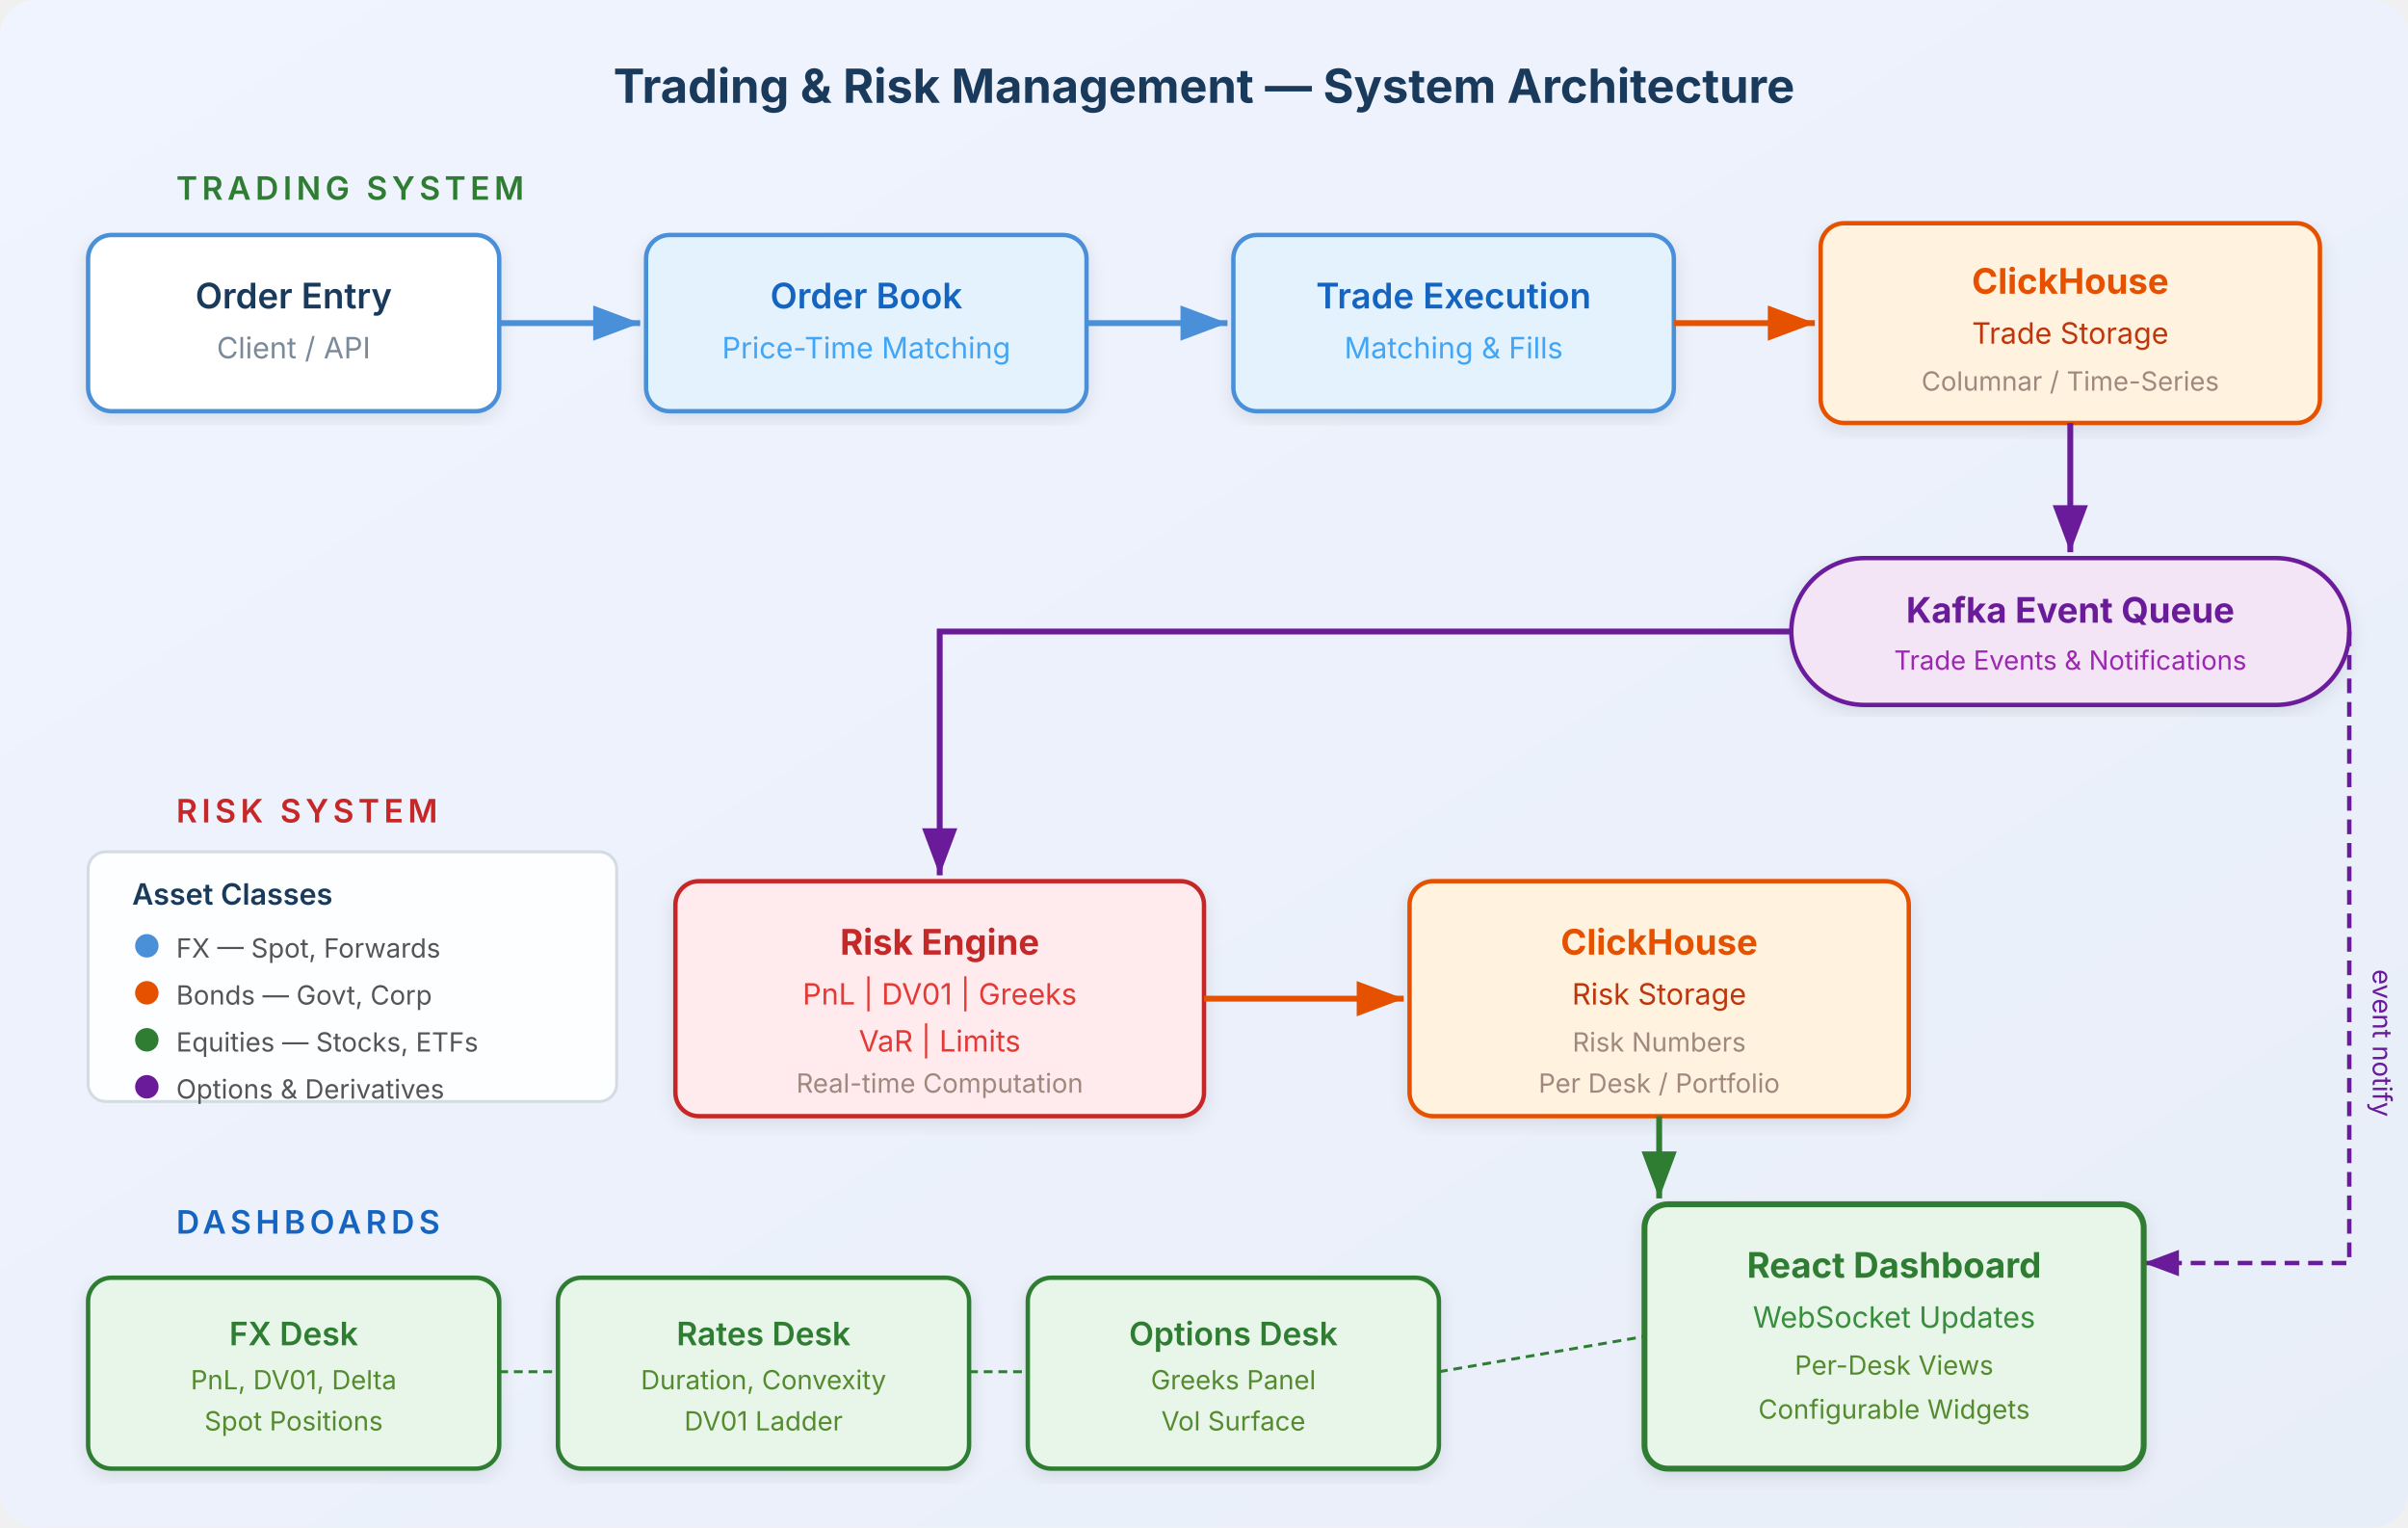
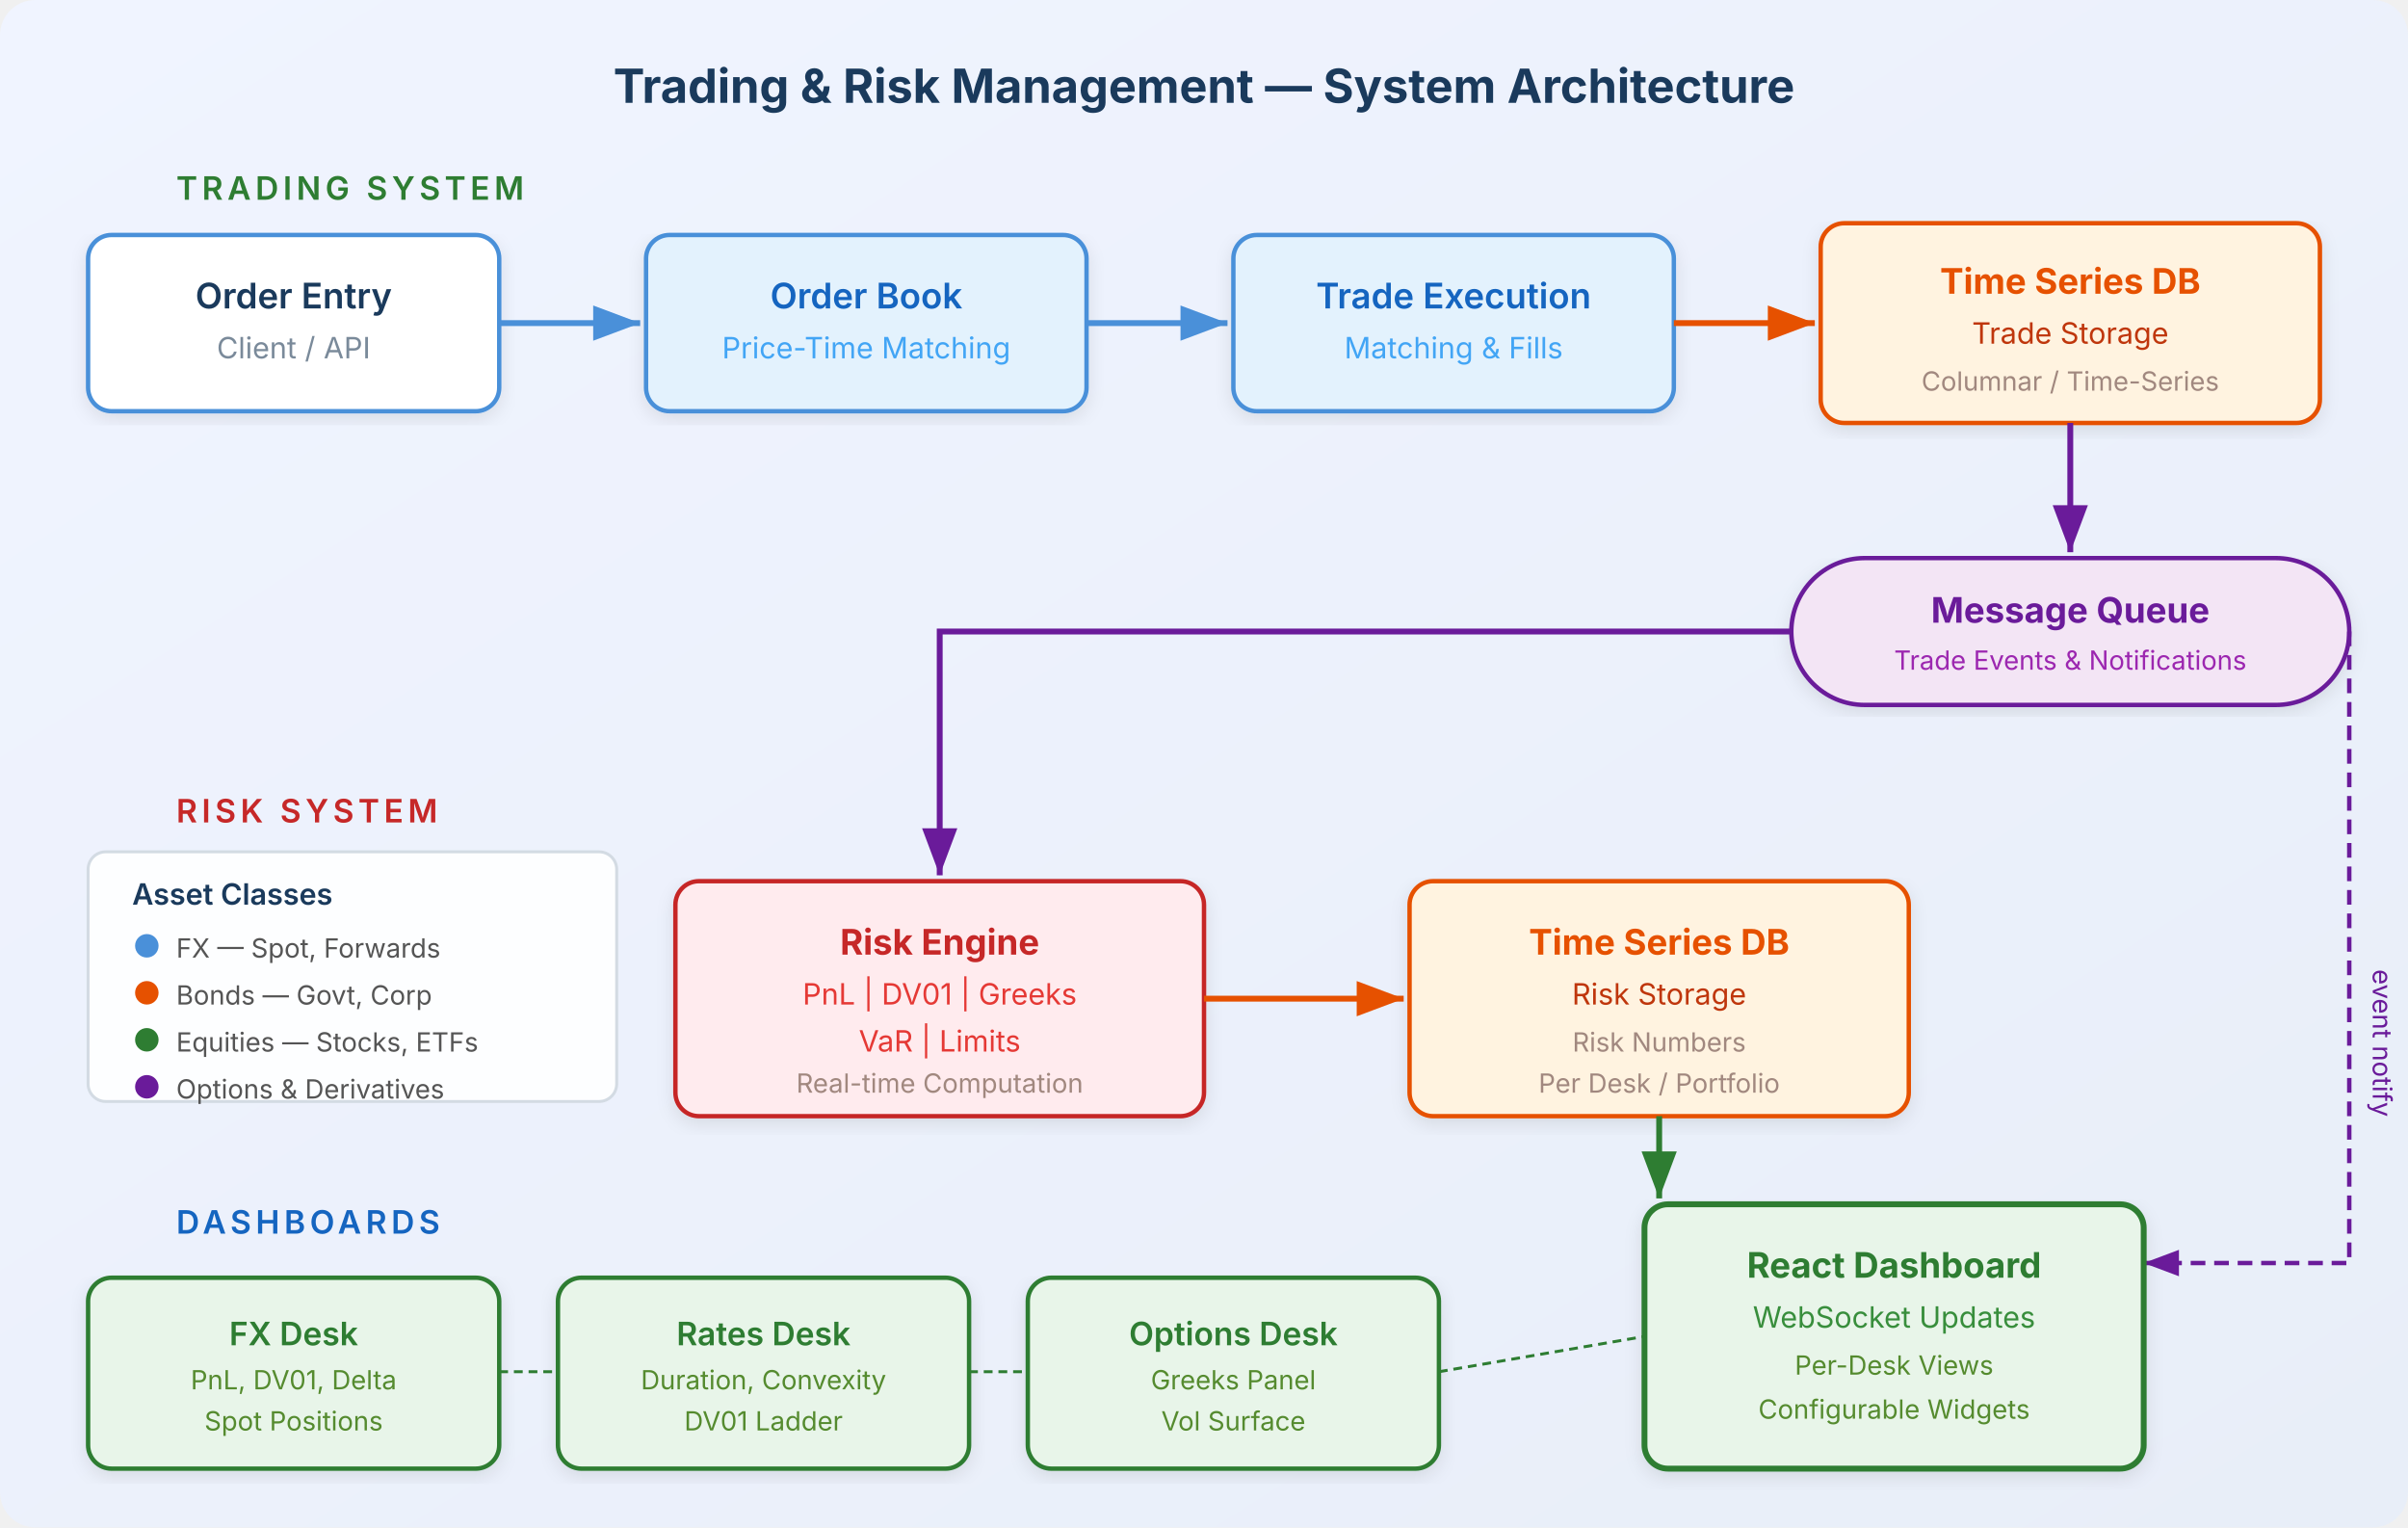
<svg xmlns="http://www.w3.org/2000/svg" viewBox="0 0 820 520" font-family="Inter, system-ui, sans-serif">
  <defs>
    <linearGradient id="bg1" x1="0%" y1="0%" x2="100%" y2="100%">
      <stop offset="0%" style="stop-color:#f0f4ff" />
      <stop offset="100%" style="stop-color:#e8eef8" />
    </linearGradient>
    <filter id="shadow1" x="-4%" y="-4%" width="108%" height="112%">
      <feDropShadow dx="0" dy="2" stdDeviation="3" flood-color="#00000018" />
    </filter>
  </defs>
  <rect width="820" height="520" rx="12" fill="url(#bg1)" />
  <text x="410" y="35" text-anchor="middle" font-size="16" font-weight="700" fill="#1a3a5c">Trading &amp; Risk Management — System Architecture</text>
  <text x="60" y="68" font-size="11" font-weight="600" fill="#2e7d32" letter-spacing="1.5">TRADING SYSTEM</text>
  <rect x="30" y="80" width="140" height="60" rx="8" fill="#ffffff" stroke="#4a90d9" stroke-width="1.5" filter="url(#shadow1)" />
  <text x="100" y="105" text-anchor="middle" font-size="12" font-weight="600" fill="#1a3a5c">Order Entry</text>
  <text x="100" y="122" text-anchor="middle" font-size="10" fill="#7a8a9a">Client / API</text>
  <line x1="170" y1="110" x2="218" y2="110" stroke="#4a90d9" stroke-width="2" marker-end="url(#arrowBlue)" />
  <defs>
    <marker id="arrowBlue" markerWidth="8" markerHeight="6" refX="8" refY="3" orient="auto">
      <path d="M0,0 L8,3 L0,6" fill="#4a90d9" />
    </marker>
  </defs>
  <rect x="220" y="80" width="150" height="60" rx="8" fill="#e3f2fd" stroke="#4a90d9" stroke-width="1.5" filter="url(#shadow1)" />
  <text x="295" y="105" text-anchor="middle" font-size="12" font-weight="600" fill="#1565c0">Order Book</text>
  <text x="295" y="122" text-anchor="middle" font-size="10" fill="#42a5f5">Price-Time Matching</text>
  <line x1="370" y1="110" x2="418" y2="110" stroke="#4a90d9" stroke-width="2" marker-end="url(#arrowBlue)" />
  <rect x="420" y="80" width="150" height="60" rx="8" fill="#e3f2fd" stroke="#4a90d9" stroke-width="1.5" filter="url(#shadow1)" />
  <text x="495" y="105" text-anchor="middle" font-size="12" font-weight="600" fill="#1565c0">Trade Execution</text>
  <text x="495" y="122" text-anchor="middle" font-size="10" fill="#42a5f5">Matching &amp; Fills</text>
  <line x1="570" y1="110" x2="618" y2="110" stroke="#e65100" stroke-width="2" marker-end="url(#arrowOrange)" />
  <defs>
    <marker id="arrowOrange" markerWidth="8" markerHeight="6" refX="8" refY="3" orient="auto">
      <path d="M0,0 L8,3 L0,6" fill="#e65100" />
    </marker>
  </defs>
  <rect x="620" y="76" width="170" height="68" rx="8" fill="#fff3e0" stroke="#e65100" stroke-width="1.5" filter="url(#shadow1)" />
-   <text x="705" y="100" text-anchor="middle" font-size="12" font-weight="700" fill="#e65100">ClickHouse</text>
+   <text x="705" y="100" text-anchor="middle" font-size="12" font-weight="700" fill="#e65100">Time Series DB</text>
  <text x="705" y="117" text-anchor="middle" font-size="10" fill="#bf360c">Trade Storage</text>
  <text x="705" y="133" text-anchor="middle" font-size="9" fill="#a1887f">Columnar / Time-Series</text>
  <line x1="705" y1="144" x2="705" y2="188" stroke="#6a1b9a" stroke-width="2" marker-end="url(#arrowPurple)" />
  <defs>
    <marker id="arrowPurple" markerWidth="8" markerHeight="6" refX="8" refY="3" orient="auto">
      <path d="M0,0 L8,3 L0,6" fill="#6a1b9a" />
    </marker>
  </defs>
  <rect x="610" y="190" width="190" height="50" rx="25" fill="#f3e5f5" stroke="#6a1b9a" stroke-width="1.5" filter="url(#shadow1)" />
-   <text x="705" y="212" text-anchor="middle" font-size="12" font-weight="700" fill="#6a1b9a">Kafka Event Queue</text>
+   <text x="705" y="212" text-anchor="middle" font-size="12" font-weight="700" fill="#6a1b9a">Message Queue</text>
  <text x="705" y="228" text-anchor="middle" font-size="9" fill="#9c27b0">Trade Events &amp; Notifications</text>
  <text x="60" y="280" font-size="11" font-weight="600" fill="#c62828" letter-spacing="1.5">RISK SYSTEM</text>
  <path d="M610,215 L320,215 L320,298" stroke="#6a1b9a" stroke-width="2" fill="none" marker-end="url(#arrowPurple)" />
  <rect x="230" y="300" width="180" height="80" rx="8" fill="#ffebee" stroke="#c62828" stroke-width="1.5" filter="url(#shadow1)" />
  <text x="320" y="325" text-anchor="middle" font-size="12" font-weight="700" fill="#c62828">Risk Engine</text>
  <text x="320" y="342" text-anchor="middle" font-size="10" fill="#e53935">PnL | DV01 | Greeks</text>
  <text x="320" y="358" text-anchor="middle" font-size="10" fill="#e53935">VaR | Limits</text>
  <text x="320" y="372" text-anchor="middle" font-size="9" fill="#a1887f">Real-time Computation</text>
  <line x1="410" y1="340" x2="478" y2="340" stroke="#e65100" stroke-width="2" marker-end="url(#arrowOrange)" />
  <rect x="480" y="300" width="170" height="80" rx="8" fill="#fff3e0" stroke="#e65100" stroke-width="1.5" filter="url(#shadow1)" />
-   <text x="565" y="325" text-anchor="middle" font-size="12" font-weight="700" fill="#e65100">ClickHouse</text>
+   <text x="565" y="325" text-anchor="middle" font-size="12" font-weight="700" fill="#e65100">Time Series DB</text>
  <text x="565" y="342" text-anchor="middle" font-size="10" fill="#bf360c">Risk Storage</text>
  <text x="565" y="358" text-anchor="middle" font-size="9" fill="#a1887f">Risk Numbers</text>
  <text x="565" y="372" text-anchor="middle" font-size="9" fill="#a1887f">Per Desk / Portfolio</text>
  <line x1="565" y1="380" x2="565" y2="408" stroke="#2e7d32" stroke-width="2" marker-end="url(#arrowGreen)" />
  <defs>
    <marker id="arrowGreen" markerWidth="8" markerHeight="6" refX="8" refY="3" orient="auto">
      <path d="M0,0 L8,3 L0,6" fill="#2e7d32" />
    </marker>
  </defs>
  <path d="M800,215 L800,430 L730,430" stroke="#6a1b9a" stroke-width="1.5" stroke-dasharray="5,3" fill="none" marker-end="url(#arrowPurple)" />
  <text x="808" y="330" font-size="9" fill="#6a1b9a" transform="rotate(90,808,330)">event notify</text>
  <text x="60" y="420" font-size="11" font-weight="600" fill="#1565c0" letter-spacing="1.5">DASHBOARDS</text>
  <rect x="30" y="435" width="140" height="65" rx="8" fill="#e8f5e9" stroke="#2e7d32" stroke-width="1.5" filter="url(#shadow1)" />
  <text x="100" y="458" text-anchor="middle" font-size="11" font-weight="600" fill="#2e7d32">FX Desk</text>
  <text x="100" y="473" text-anchor="middle" font-size="9" fill="#558b2f">PnL, DV01, Delta</text>
  <text x="100" y="487" text-anchor="middle" font-size="9" fill="#558b2f">Spot Positions</text>
  <rect x="190" y="435" width="140" height="65" rx="8" fill="#e8f5e9" stroke="#2e7d32" stroke-width="1.5" filter="url(#shadow1)" />
  <text x="260" y="458" text-anchor="middle" font-size="11" font-weight="600" fill="#2e7d32">Rates Desk</text>
  <text x="260" y="473" text-anchor="middle" font-size="9" fill="#558b2f">Duration, Convexity</text>
  <text x="260" y="487" text-anchor="middle" font-size="9" fill="#558b2f">DV01 Ladder</text>
  <rect x="350" y="435" width="140" height="65" rx="8" fill="#e8f5e9" stroke="#2e7d32" stroke-width="1.5" filter="url(#shadow1)" />
  <text x="420" y="458" text-anchor="middle" font-size="11" font-weight="600" fill="#2e7d32">Options Desk</text>
  <text x="420" y="473" text-anchor="middle" font-size="9" fill="#558b2f">Greeks Panel</text>
  <text x="420" y="487" text-anchor="middle" font-size="9" fill="#558b2f">Vol Surface</text>
  <rect x="560" y="410" width="170" height="90" rx="8" fill="#e8f5e9" stroke="#2e7d32" stroke-width="2" filter="url(#shadow1)" />
  <text x="645" y="435" text-anchor="middle" font-size="12" font-weight="700" fill="#2e7d32">React Dashboard</text>
  <text x="645" y="452" text-anchor="middle" font-size="10" fill="#388e3c">WebSocket Updates</text>
  <text x="645" y="468" text-anchor="middle" font-size="9" fill="#558b2f">Per-Desk Views</text>
  <text x="645" y="483" text-anchor="middle" font-size="9" fill="#558b2f">Configurable Widgets</text>
  <line x1="170" y1="467" x2="190" y2="467" stroke="#2e7d32" stroke-width="1" stroke-dasharray="3,2" />
  <line x1="330" y1="467" x2="350" y2="467" stroke="#2e7d32" stroke-width="1" stroke-dasharray="3,2" />
  <line x1="490" y1="467" x2="560" y2="455" stroke="#2e7d32" stroke-width="1" stroke-dasharray="3,2" />
  <rect x="30" y="290" width="180" height="85" rx="6" fill="#ffffff" stroke="#d0d8e0" stroke-width="1" opacity="0.9" />
  <text x="45" y="308" font-size="10" font-weight="600" fill="#1a3a5c">Asset Classes</text>
  <circle cx="50" cy="322" r="4" fill="#4a90d9" />
  <text x="60" y="326" font-size="9" fill="#555">FX — Spot, Forwards</text>
  <circle cx="50" cy="338" r="4" fill="#e65100" />
  <text x="60" y="342" font-size="9" fill="#555">Bonds — Govt, Corp</text>
  <circle cx="50" cy="354" r="4" fill="#2e7d32" />
  <text x="60" y="358" font-size="9" fill="#555">Equities — Stocks, ETFs</text>
  <circle cx="50" cy="370" r="4" fill="#6a1b9a" />
  <text x="60" y="374" font-size="9" fill="#555">Options &amp; Derivatives</text>
</svg>
